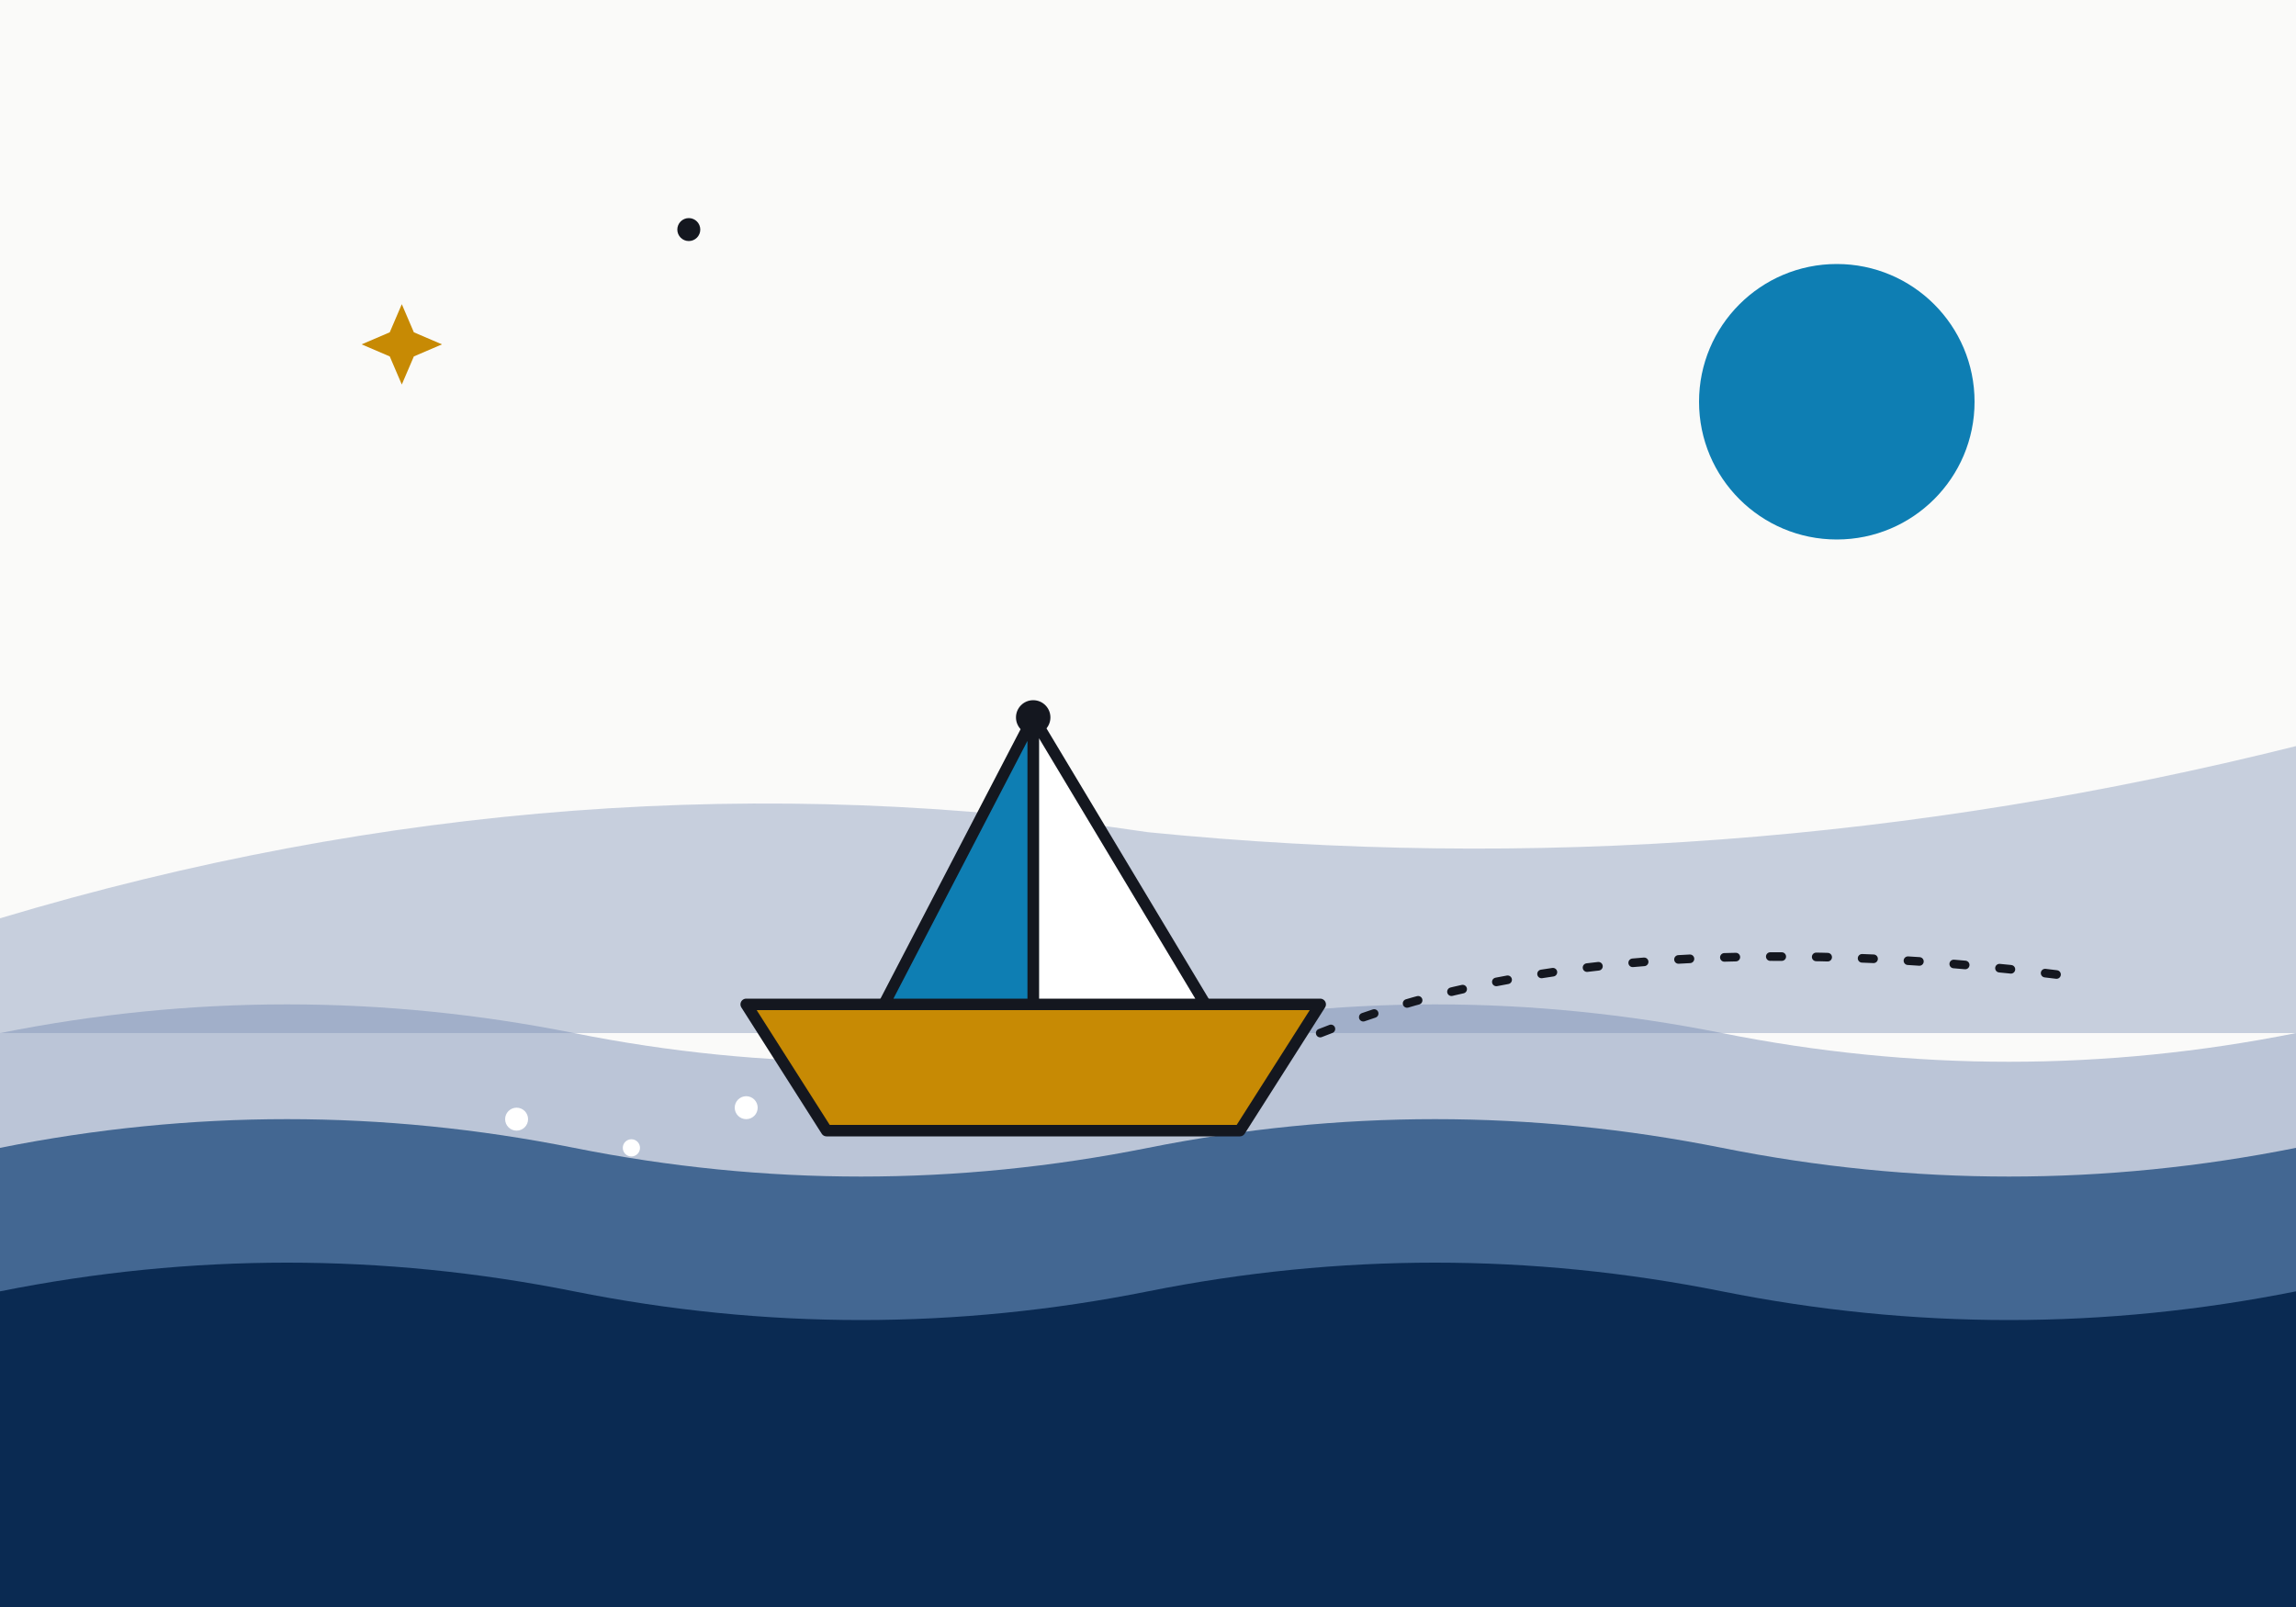
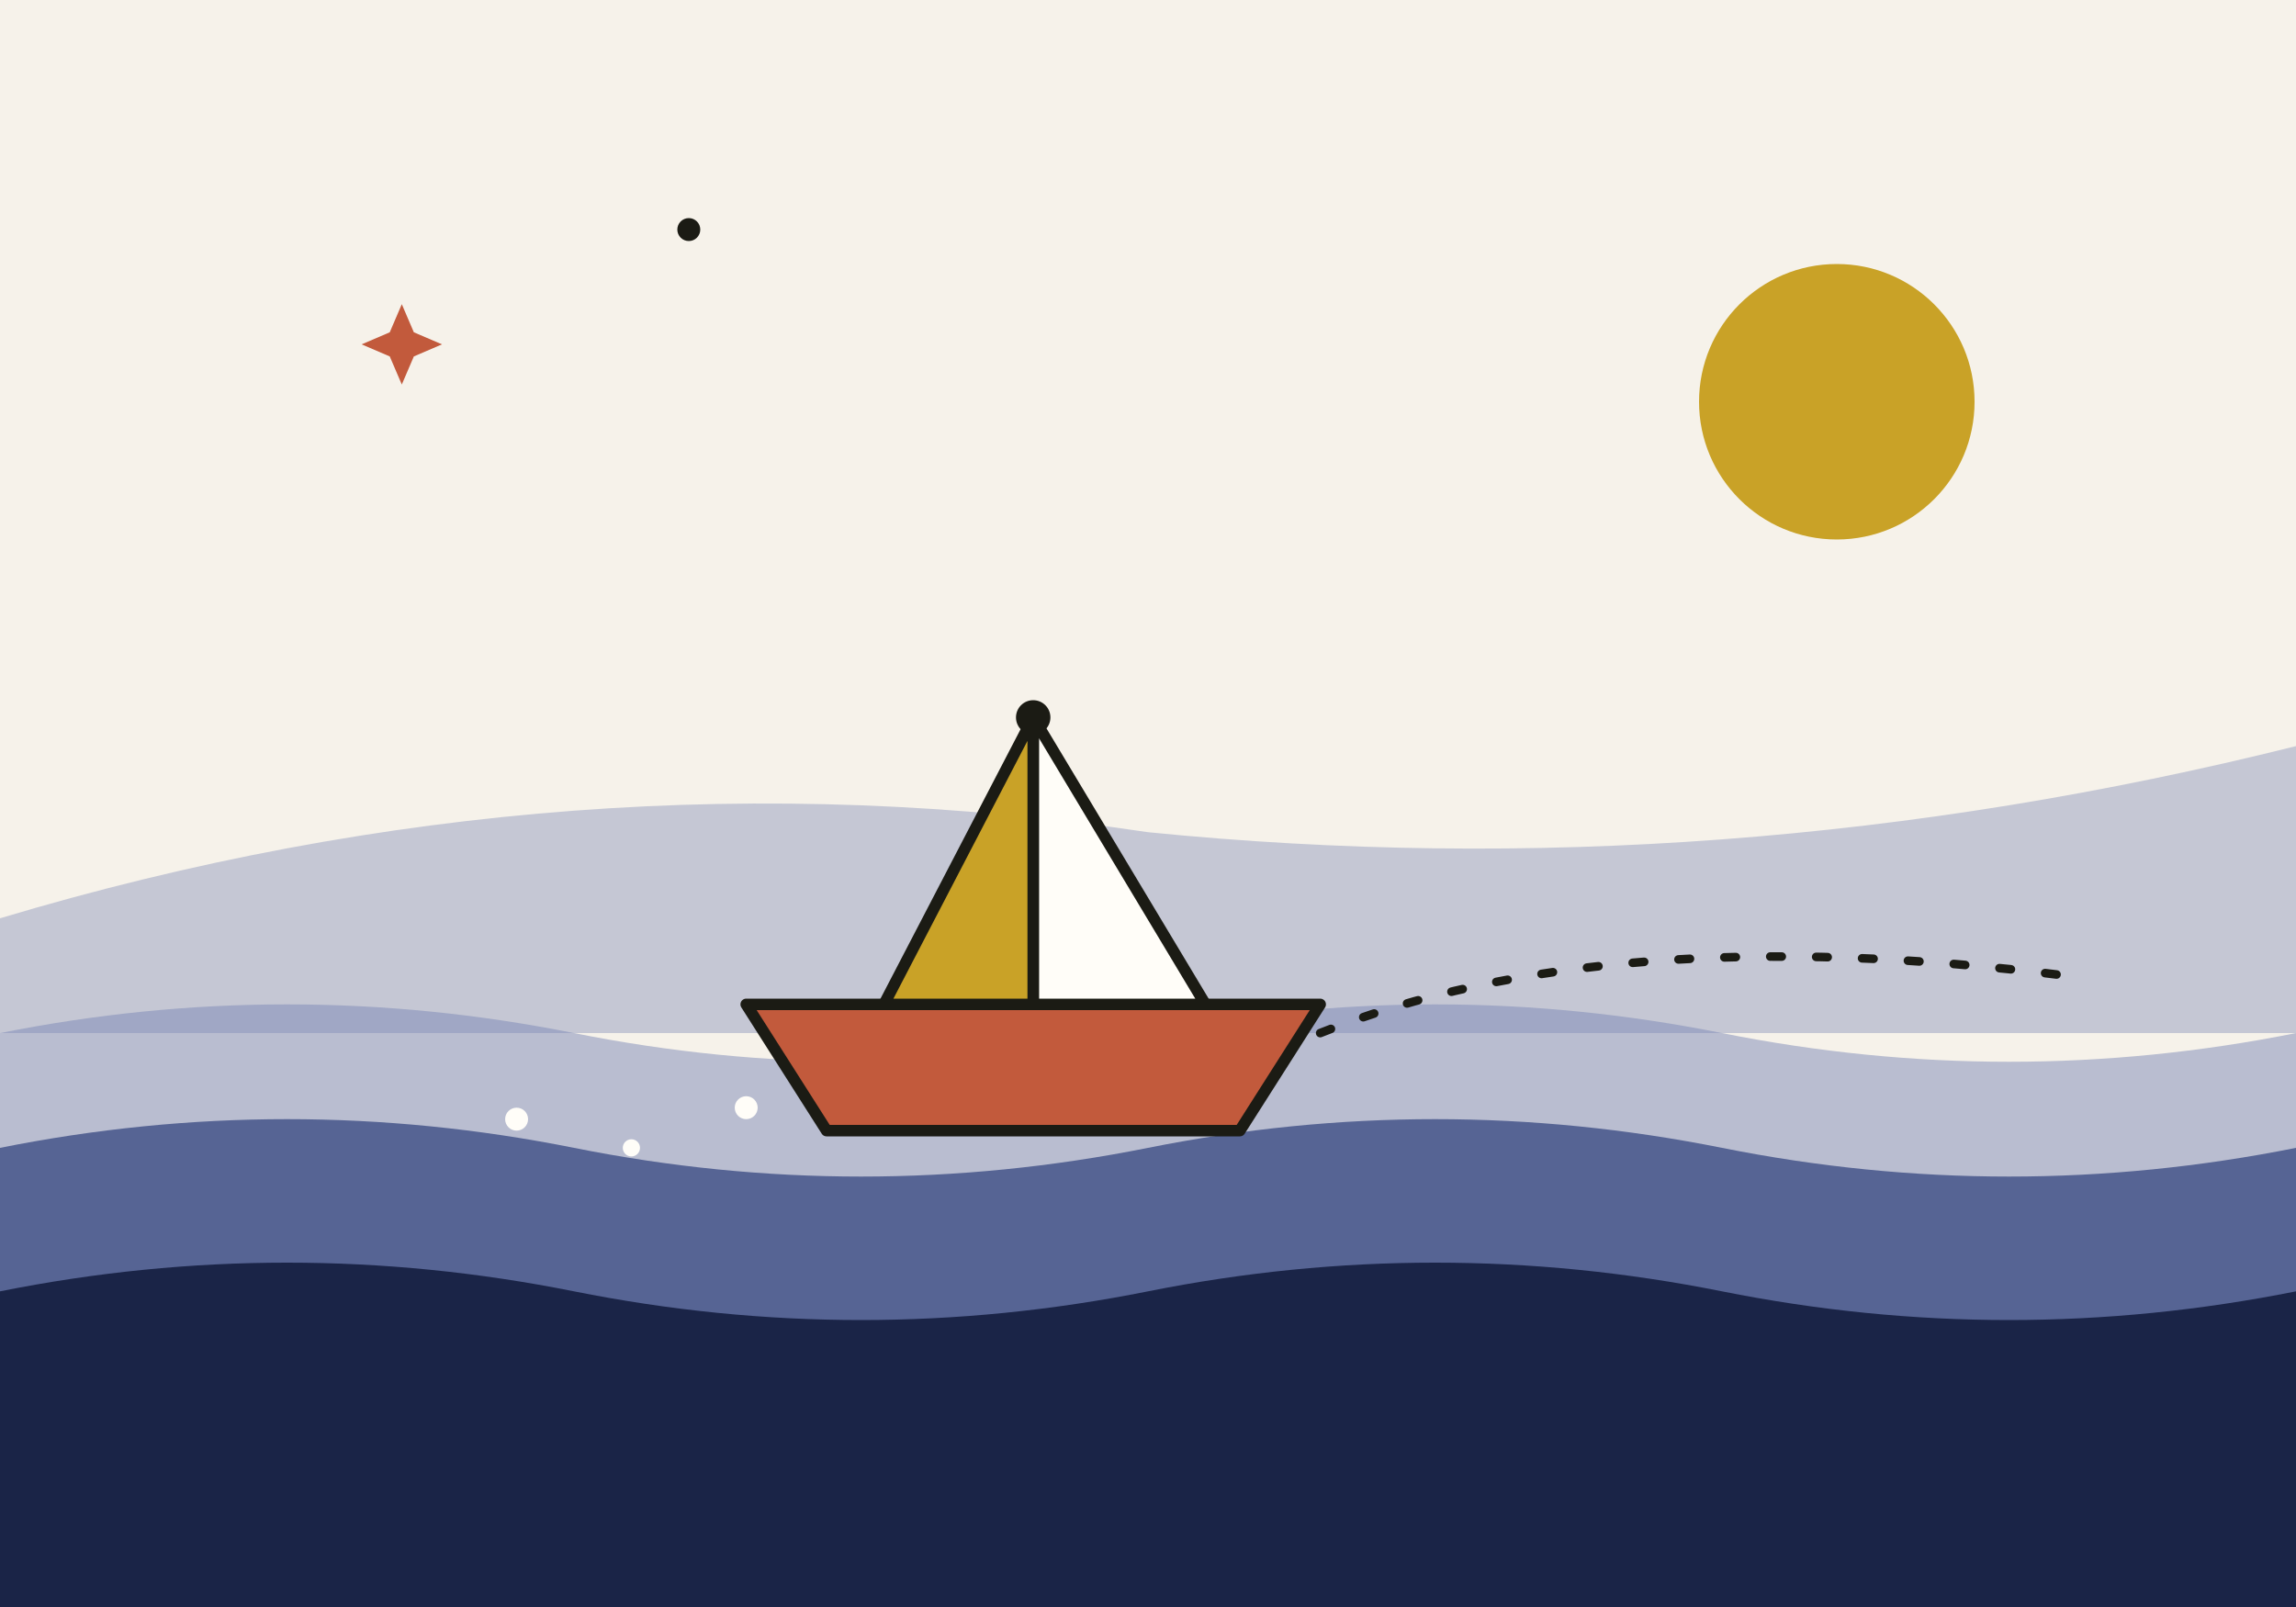
<svg xmlns="http://www.w3.org/2000/svg" viewBox="0 0 400 280" width="400" height="280">
-   <rect width="400" height="280" fill="#FAFAF9" />
-   <circle cx="320" cy="70" r="24" fill="#0E7EB3" />
-   <path d="M70 53 L72.1 57.9 L77 60 L72.1 62.1 L70 67 L67.9 62.1 L63 60 L67.9 57.9 Z" fill="#C78A04" />
-   <circle cx="120" cy="40" r="2" fill="#14171F" />
-   <path d="M0 160 Q 100 130 200 145 Q 300 155 400 130 L400 180 L0 180 Z" fill="#7B8FB5" opacity="0.4" />
-   <path d="M0 180 Q 50 170 100 180 T 200 180 T 300 180 T 400 180 L400 280 L0 280 Z" fill="#7B8FB5" opacity="0.5" />
-   <path d="M0 200 Q 50 190 100 200 T 200 200 T 300 200 T 400 200 L400 280 L0 280 Z" fill="#0F3F75" opacity="0.7" />
-   <path d="M0 225 Q 50 215 100 225 T 200 225 T 300 225 T 400 225 L400 280 L0 280 Z" fill="#0A2A52" />
+   <rect width="400" height="280" fill="#F6F2EA" />
+   <circle cx="320" cy="70" r="24" fill="#C9A227" />
+   <path d="M70 53 L72.1 57.9 L77 60 L72.1 62.1 L70 67 L67.9 62.1 L63 60 L67.9 57.9 Z" fill="#C25A3C" />
+   <circle cx="120" cy="40" r="2" fill="#1B1B14" />
+   <path d="M0 160 Q 100 130 200 145 Q 300 155 400 130 L400 180 L0 180 Z" fill="#7B88B5" opacity="0.4" />
+   <path d="M0 180 Q 50 170 100 180 T 200 180 T 300 180 T 400 180 L400 280 L0 280 Z" fill="#7B88B5" opacity="0.5" />
+   <path d="M0 200 Q 50 190 100 200 T 200 200 T 300 200 T 400 200 L400 280 L0 280 Z" fill="#2C3E7A" opacity="0.7" />
+   <path d="M0 225 Q 50 215 100 225 T 200 225 T 300 225 T 400 225 L400 280 L0 280 Z" fill="#1A2447" />
  <g transform="translate(180 175)">
-     <path d="M-50 0 L50 0 L36 22 L-36 22 Z" fill="#C78A04" stroke="#14171F" stroke-width="2" stroke-linejoin="round" />
-     <line x1="-50" y1="0" x2="50" y2="0" stroke="#14171F" stroke-width="1.5" />
-     <path d="M0 -50 L0 0 L30 0 Z" fill="#FFFFFF" stroke="#14171F" stroke-width="2" stroke-linejoin="round" />
-     <path d="M0 -50 L0 0 L-26 0 Z" fill="#0E7EB3" stroke="#14171F" stroke-width="2" stroke-linejoin="round" />
-     <circle cx="0" cy="-50" r="3" fill="#14171F" />
+     <path d="M-50 0 L50 0 L36 22 L-36 22 Z" fill="#C25A3C" stroke="#1B1B14" stroke-width="2" stroke-linejoin="round" />
+     <line x1="-50" y1="0" x2="50" y2="0" stroke="#1B1B14" stroke-width="1.5" />
+     <path d="M0 -50 L0 0 L30 0 Z" fill="#FFFDF8" stroke="#1B1B14" stroke-width="2" stroke-linejoin="round" />
+     <path d="M0 -50 L0 0 L-26 0 Z" fill="#C9A227" stroke="#1B1B14" stroke-width="2" stroke-linejoin="round" />
+     <circle cx="0" cy="-50" r="3" fill="#1B1B14" />
  </g>
-   <circle cx="90" cy="195" r="2" fill="#FFFFFF" />
-   <circle cx="110" cy="200" r="1.5" fill="#FFFFFF" />
-   <circle cx="130" cy="193" r="2" fill="#FFFFFF" />
-   <path d="M230 180 Q 280 160 360 170" fill="none" stroke="#14171F" stroke-width="1.5" stroke-linecap="round" stroke-dasharray="2 6" />
+   <circle cx="90" cy="195" r="2" fill="#FFFDF8" />
+   <circle cx="110" cy="200" r="1.5" fill="#FFFDF8" />
+   <circle cx="130" cy="193" r="2" fill="#FFFDF8" />
+   <path d="M230 180 Q 280 160 360 170" fill="none" stroke="#1B1B14" stroke-width="1.5" stroke-linecap="round" stroke-dasharray="2 6" />
</svg>
